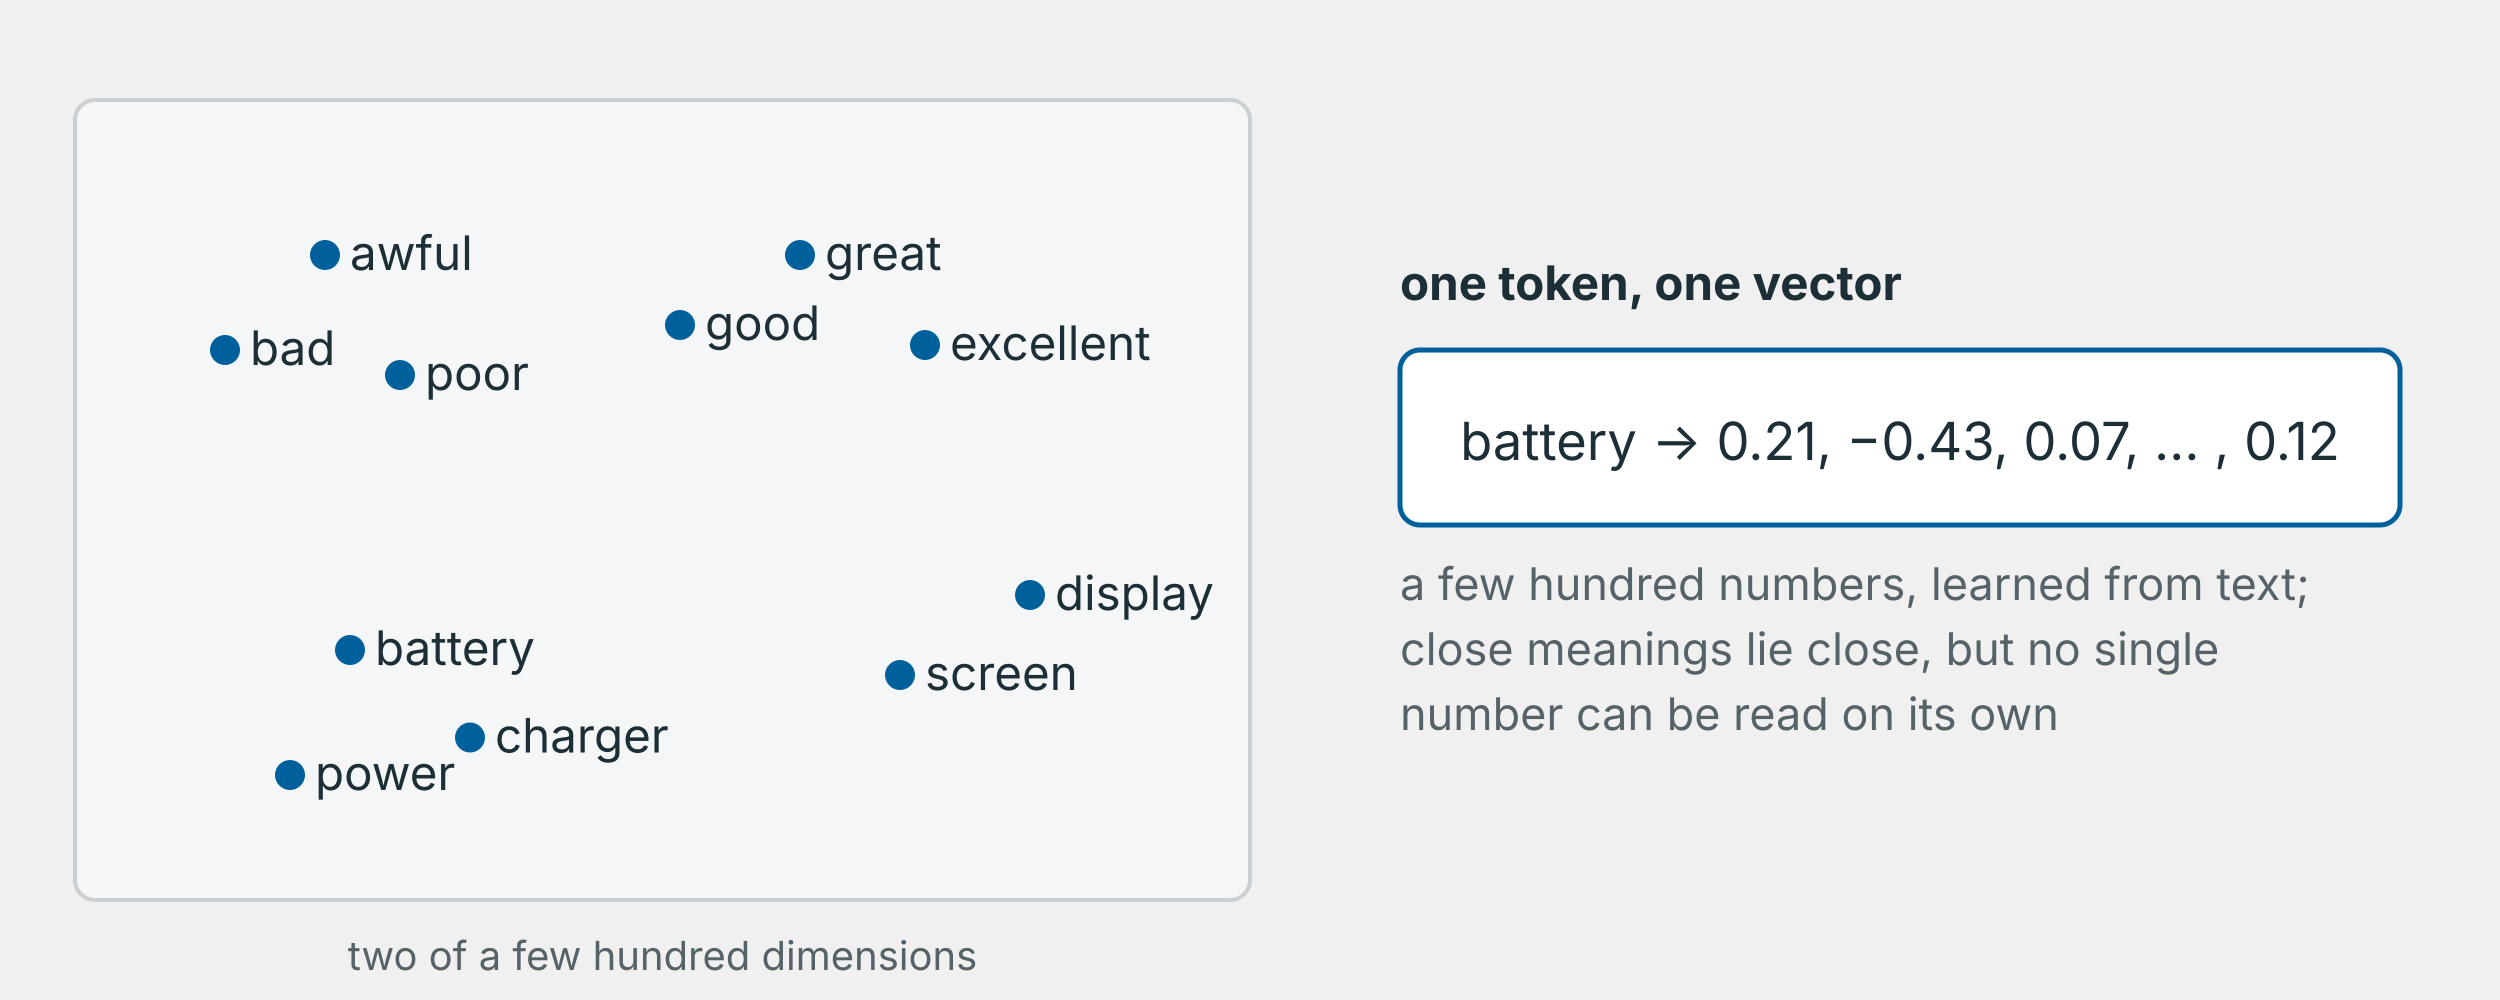
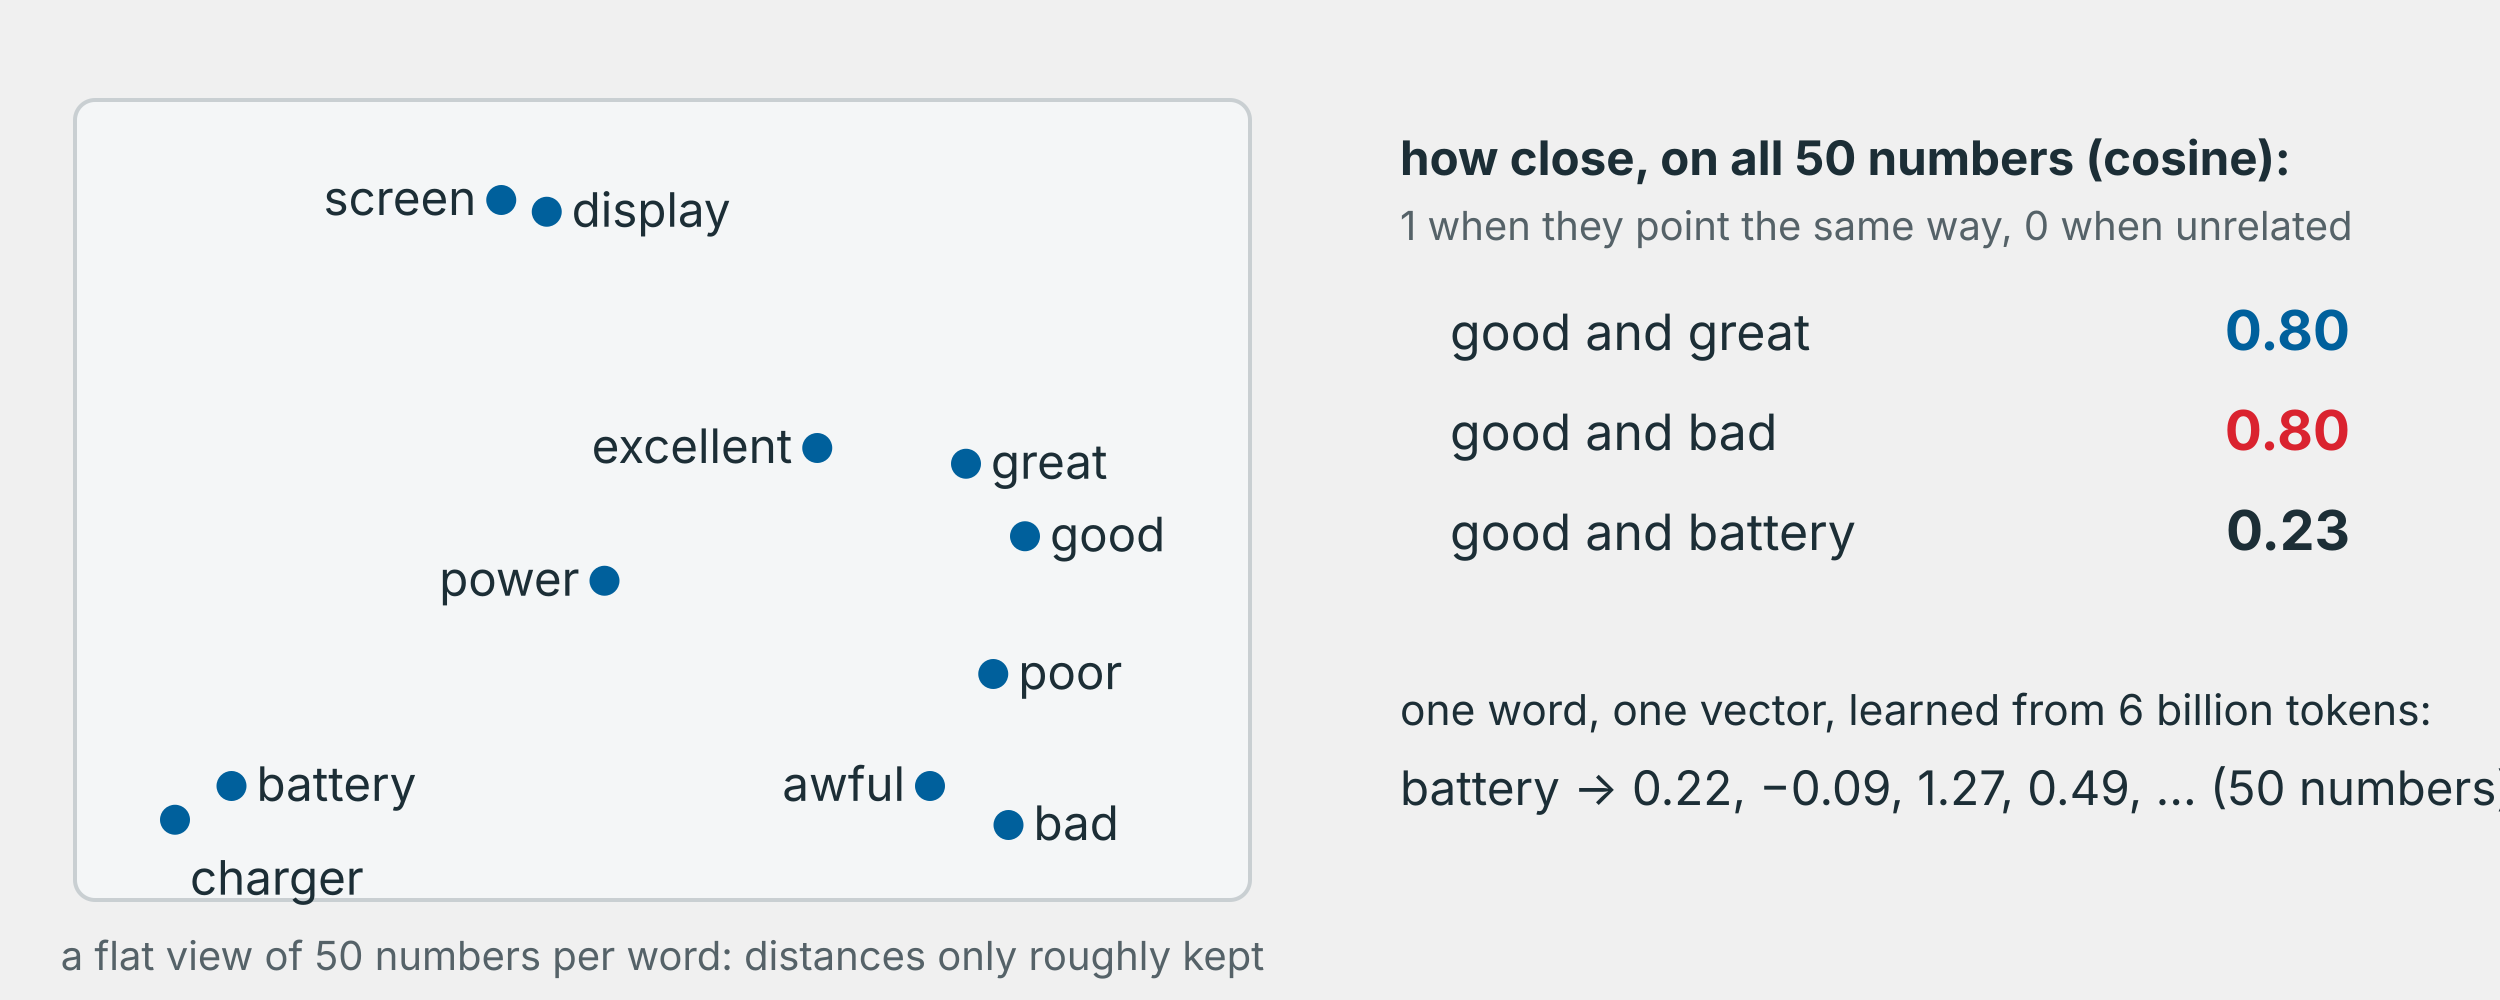
<svg xmlns="http://www.w3.org/2000/svg" viewBox="0 0 1000 400" font-family="Inter, Arimo, Helvetica, sans-serif">
  <defs>
    <marker id="ah" viewBox="0 0 10 10" refX="9" refY="5" markerWidth="7" markerHeight="7" orient="auto-start-reverse">
      <path d="M0,0 L10,5 L0,10 z" fill="#1c2e36" />
    </marker>
    <marker id="ahA" viewBox="0 0 10 10" refX="9" refY="5" markerWidth="7" markerHeight="7" orient="auto-start-reverse">
      <path class="accent-fill" d="M0,0 L10,5 L0,10 z" fill="#00609c" />
    </marker>
  </defs>
  <g data-step="1">
    <rect x="30" y="40" width="470" height="320" rx="8" fill="#f4f6f7" stroke="#c9cfd2" stroke-width="1.6" />
-     <text x="265" y="388" font-size="16" font-weight="normal" text-anchor="middle" fill="#556268">two of a few hundred dimensions</text>
-     <circle class="accent-fill" cx="140" cy="260" r="6" fill="#00609c" />
-     <text x="150" y="266" font-size="19" font-weight="normal" text-anchor="start" fill="#1c2e36">battery</text>
-     <circle class="accent-fill" cx="188" cy="295" r="6" fill="#00609c" />
-     <text x="198" y="301" font-size="19" font-weight="normal" text-anchor="start" fill="#1c2e36">charger</text>
-     <circle class="accent-fill" cx="116" cy="310" r="6" fill="#00609c" />
-     <text x="126" y="316" font-size="19" font-weight="normal" text-anchor="start" fill="#1c2e36">power</text>
-     <circle class="accent-fill" cx="360" cy="270" r="6" fill="#00609c" />
-     <text x="370" y="276" font-size="19" font-weight="normal" text-anchor="start" fill="#1c2e36">screen</text>
-     <circle class="accent-fill" cx="412" cy="238" r="6" fill="#00609c" />
-     <text x="422" y="244" font-size="19" font-weight="normal" text-anchor="start" fill="#1c2e36">display</text>
-     <circle class="accent-fill" cx="320" cy="102" r="6" fill="#00609c" />
-     <text x="330" y="108" font-size="19" font-weight="normal" text-anchor="start" fill="#1c2e36">great</text>
-     <circle class="accent-fill" cx="272" cy="130" r="6" fill="#00609c" />
-     <text x="282" y="136" font-size="19" font-weight="normal" text-anchor="start" fill="#1c2e36">good</text>
-     <circle class="accent-fill" cx="370" cy="138" r="6" fill="#00609c" />
-     <text x="380" y="144" font-size="19" font-weight="normal" text-anchor="start" fill="#1c2e36">excellent</text>
-     <circle class="accent-fill" cx="130" cy="102" r="6" fill="#00609c" />
-     <text x="140" y="108" font-size="19" font-weight="normal" text-anchor="start" fill="#1c2e36">awful</text>
-     <circle class="accent-fill" cx="90" cy="140" r="6" fill="#00609c" />
-     <text x="100" y="146" font-size="19" font-weight="normal" text-anchor="start" fill="#1c2e36">bad</text>
-     <circle class="accent-fill" cx="160" cy="150" r="6" fill="#00609c" />
-     <text x="170" y="156" font-size="19" font-weight="normal" text-anchor="start" fill="#1c2e36">poor</text>
+     <text x="265" y="388" font-size="16" font-weight="normal" text-anchor="middle" fill="#556268">a flat view of 50 numbers per word: distances only roughly kept</text>
+     <circle class="accent-fill" cx="92.6" cy="314.4" r="6" fill="#00609c" />
+     <text x="102.609" y="320.36" font-size="19" font-weight="normal" text-anchor="start" fill="#1c2e36">battery</text>
+     <circle class="accent-fill" cx="70.0" cy="327.9" r="6" fill="#00609c" />
+     <text x="76.0" y="357.859" font-size="19" font-weight="normal" text-anchor="start" fill="#1c2e36">charger</text>
+     <circle class="accent-fill" cx="241.8" cy="232.3" r="6" fill="#00609c" />
+     <text x="231.793" y="238.295" font-size="19" font-weight="normal" text-anchor="end" fill="#1c2e36">power</text>
+     <circle class="accent-fill" cx="200.5" cy="80.0" r="6" fill="#00609c" />
+     <text x="190.507" y="86.0" font-size="19" font-weight="normal" text-anchor="end" fill="#1c2e36">screen</text>
+     <circle class="accent-fill" cx="218.7" cy="84.7" r="6" fill="#00609c" />
+     <text x="228.663" y="90.698" font-size="19" font-weight="normal" text-anchor="start" fill="#1c2e36">display</text>
+     <circle class="accent-fill" cx="386.4" cy="185.5" r="6" fill="#00609c" />
+     <text x="396.35" y="191.495" font-size="19" font-weight="normal" text-anchor="start" fill="#1c2e36">great</text>
+     <circle class="accent-fill" cx="410.0" cy="214.5" r="6" fill="#00609c" />
+     <text x="420.0" y="220.515" font-size="19" font-weight="normal" text-anchor="start" fill="#1c2e36">good</text>
+     <circle class="accent-fill" cx="326.9" cy="179.2" r="6" fill="#00609c" />
+     <text x="316.908" y="185.191" font-size="19" font-weight="normal" text-anchor="end" fill="#1c2e36">excellent</text>
+     <circle class="accent-fill" cx="372.0" cy="314.4" r="6" fill="#00609c" />
+     <text x="362.01" y="320.36" font-size="19" font-weight="normal" text-anchor="end" fill="#1c2e36">awful</text>
+     <circle class="accent-fill" cx="403.4" cy="330.0" r="6" fill="#00609c" />
+     <text x="413.408" y="336.0" font-size="19" font-weight="normal" text-anchor="start" fill="#1c2e36">bad</text>
+     <circle class="accent-fill" cx="397.3" cy="269.6" r="6" fill="#00609c" />
+     <text x="407.337" y="275.641" font-size="19" font-weight="normal" text-anchor="start" fill="#1c2e36">poor</text>
  </g>
  <g data-step="2">
-     <text x="560" y="120" font-size="19" font-weight="bold" text-anchor="start" fill="#1c2e36">one token, one vector</text>
-     <rect class="accent-stroke" x="560" y="140" width="400" height="70" rx="8" fill="#ffffff" stroke="#00609c" stroke-width="2" />
-     <text x="760" y="184" font-size="21" font-weight="normal" text-anchor="middle" fill="#1c2e36">battery → 0.21, −0.43, 0.07, … , 0.12</text>
-     <text x="560" y="240" font-size="18" font-weight="normal" text-anchor="start" fill="#556268">a few hundred numbers, learned from text;</text>
-     <text x="560" y="266" font-size="18" font-weight="normal" text-anchor="start" fill="#556268">close meanings lie close, but no single</text>
-     <text x="560" y="292" font-size="18" font-weight="normal" text-anchor="start" fill="#556268">number can be read on its own</text>
+     <text x="560" y="70" font-size="19" font-weight="bold" text-anchor="start" fill="#1c2e36">how close, on all 50 numbers (cosine):</text>
+     <text x="560" y="96" font-size="16" font-weight="normal" text-anchor="start" fill="#556268">1 when they point the same way, 0 when unrelated</text>
+     <text x="580" y="140" font-size="20" font-weight="normal" text-anchor="start" fill="#1c2e36">good and great</text>
+     <text x="940" y="140" font-size="22" font-weight="bold" text-anchor="end" fill="#00609c">0.80</text>
+     <text x="580" y="180" font-size="20" font-weight="normal" text-anchor="start" fill="#1c2e36">good and bad</text>
+     <text x="940" y="180" font-size="22" font-weight="bold" text-anchor="end" fill="#da232f">0.80</text>
+     <text x="580" y="220" font-size="20" font-weight="normal" text-anchor="start" fill="#1c2e36">good and battery</text>
+     <text x="940" y="220" font-size="22" font-weight="bold" text-anchor="end" fill="#1c2e36">0.23</text>
+   </g>
+   <g data-step="3">
+     <text x="560" y="290" font-size="17" font-weight="normal" text-anchor="start" fill="#1c2e36">one word, one vector, learned from 6 billion tokens:</text>
+     <text x="560" y="322" font-size="19" font-weight="normal" text-anchor="start" fill="#1c2e36">battery → 0.22, −0.09, 1.27, 0.49, … (50 numbers)</text>
  </g>
</svg>
